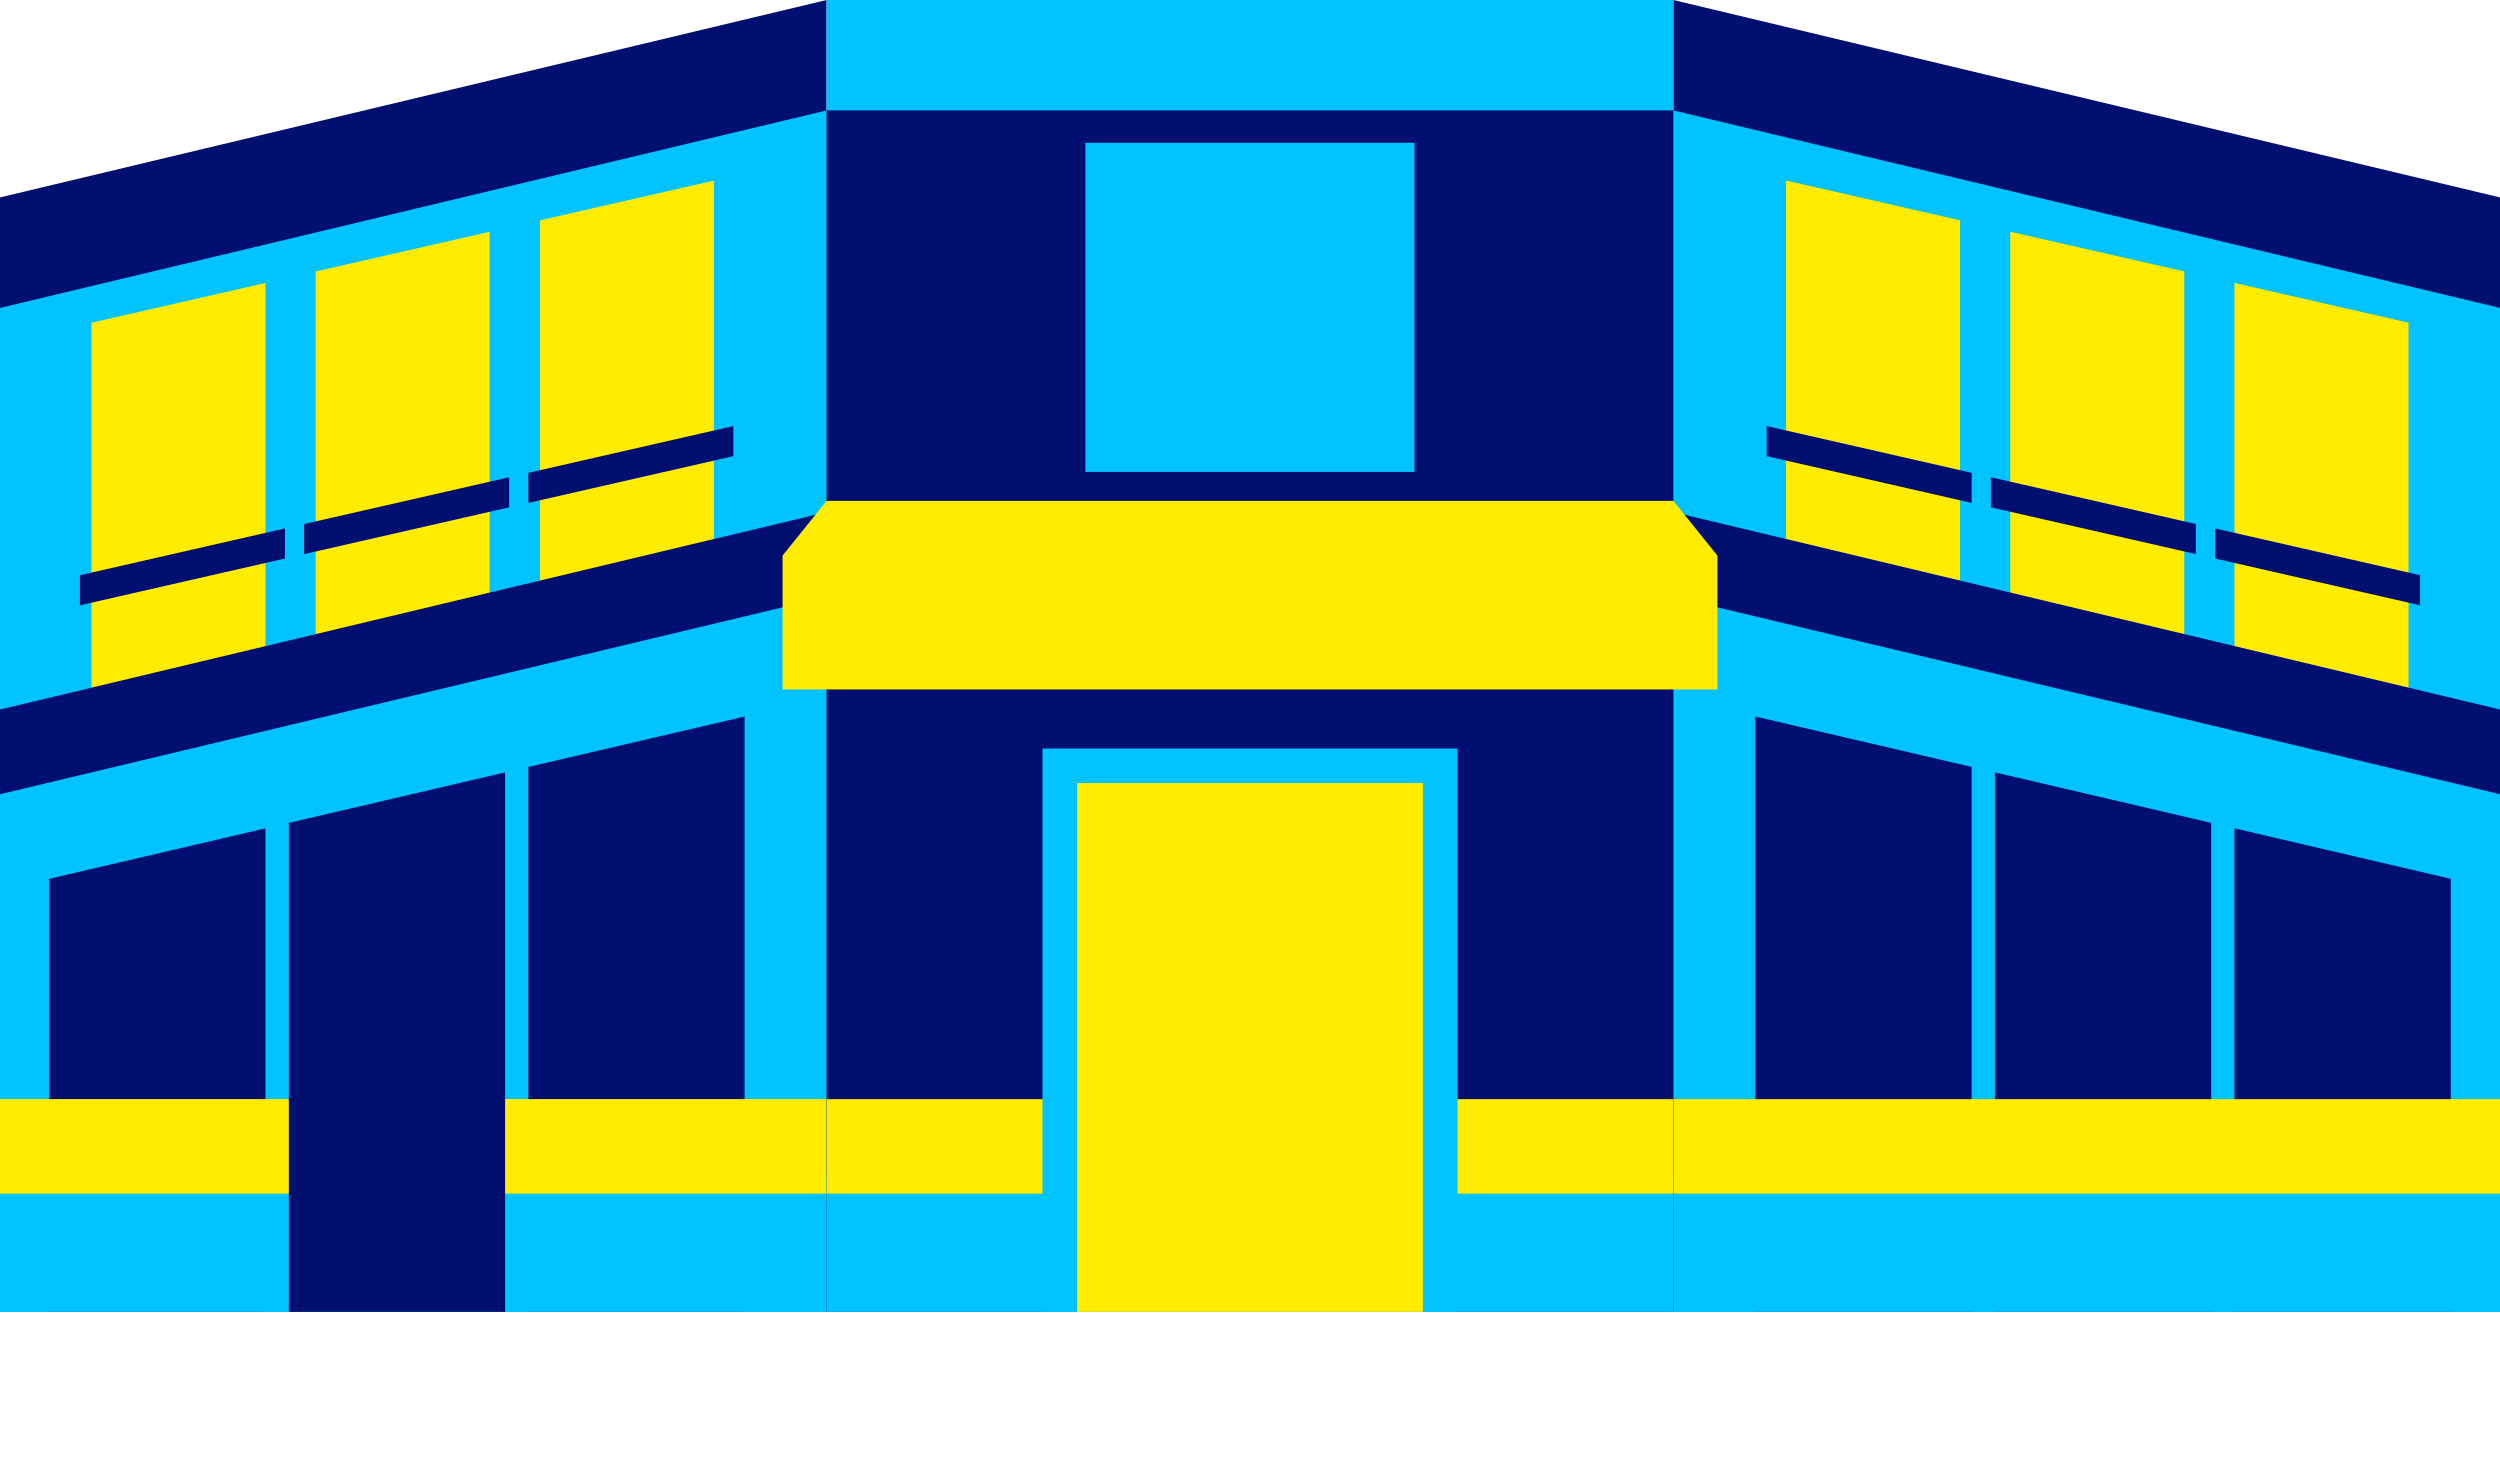
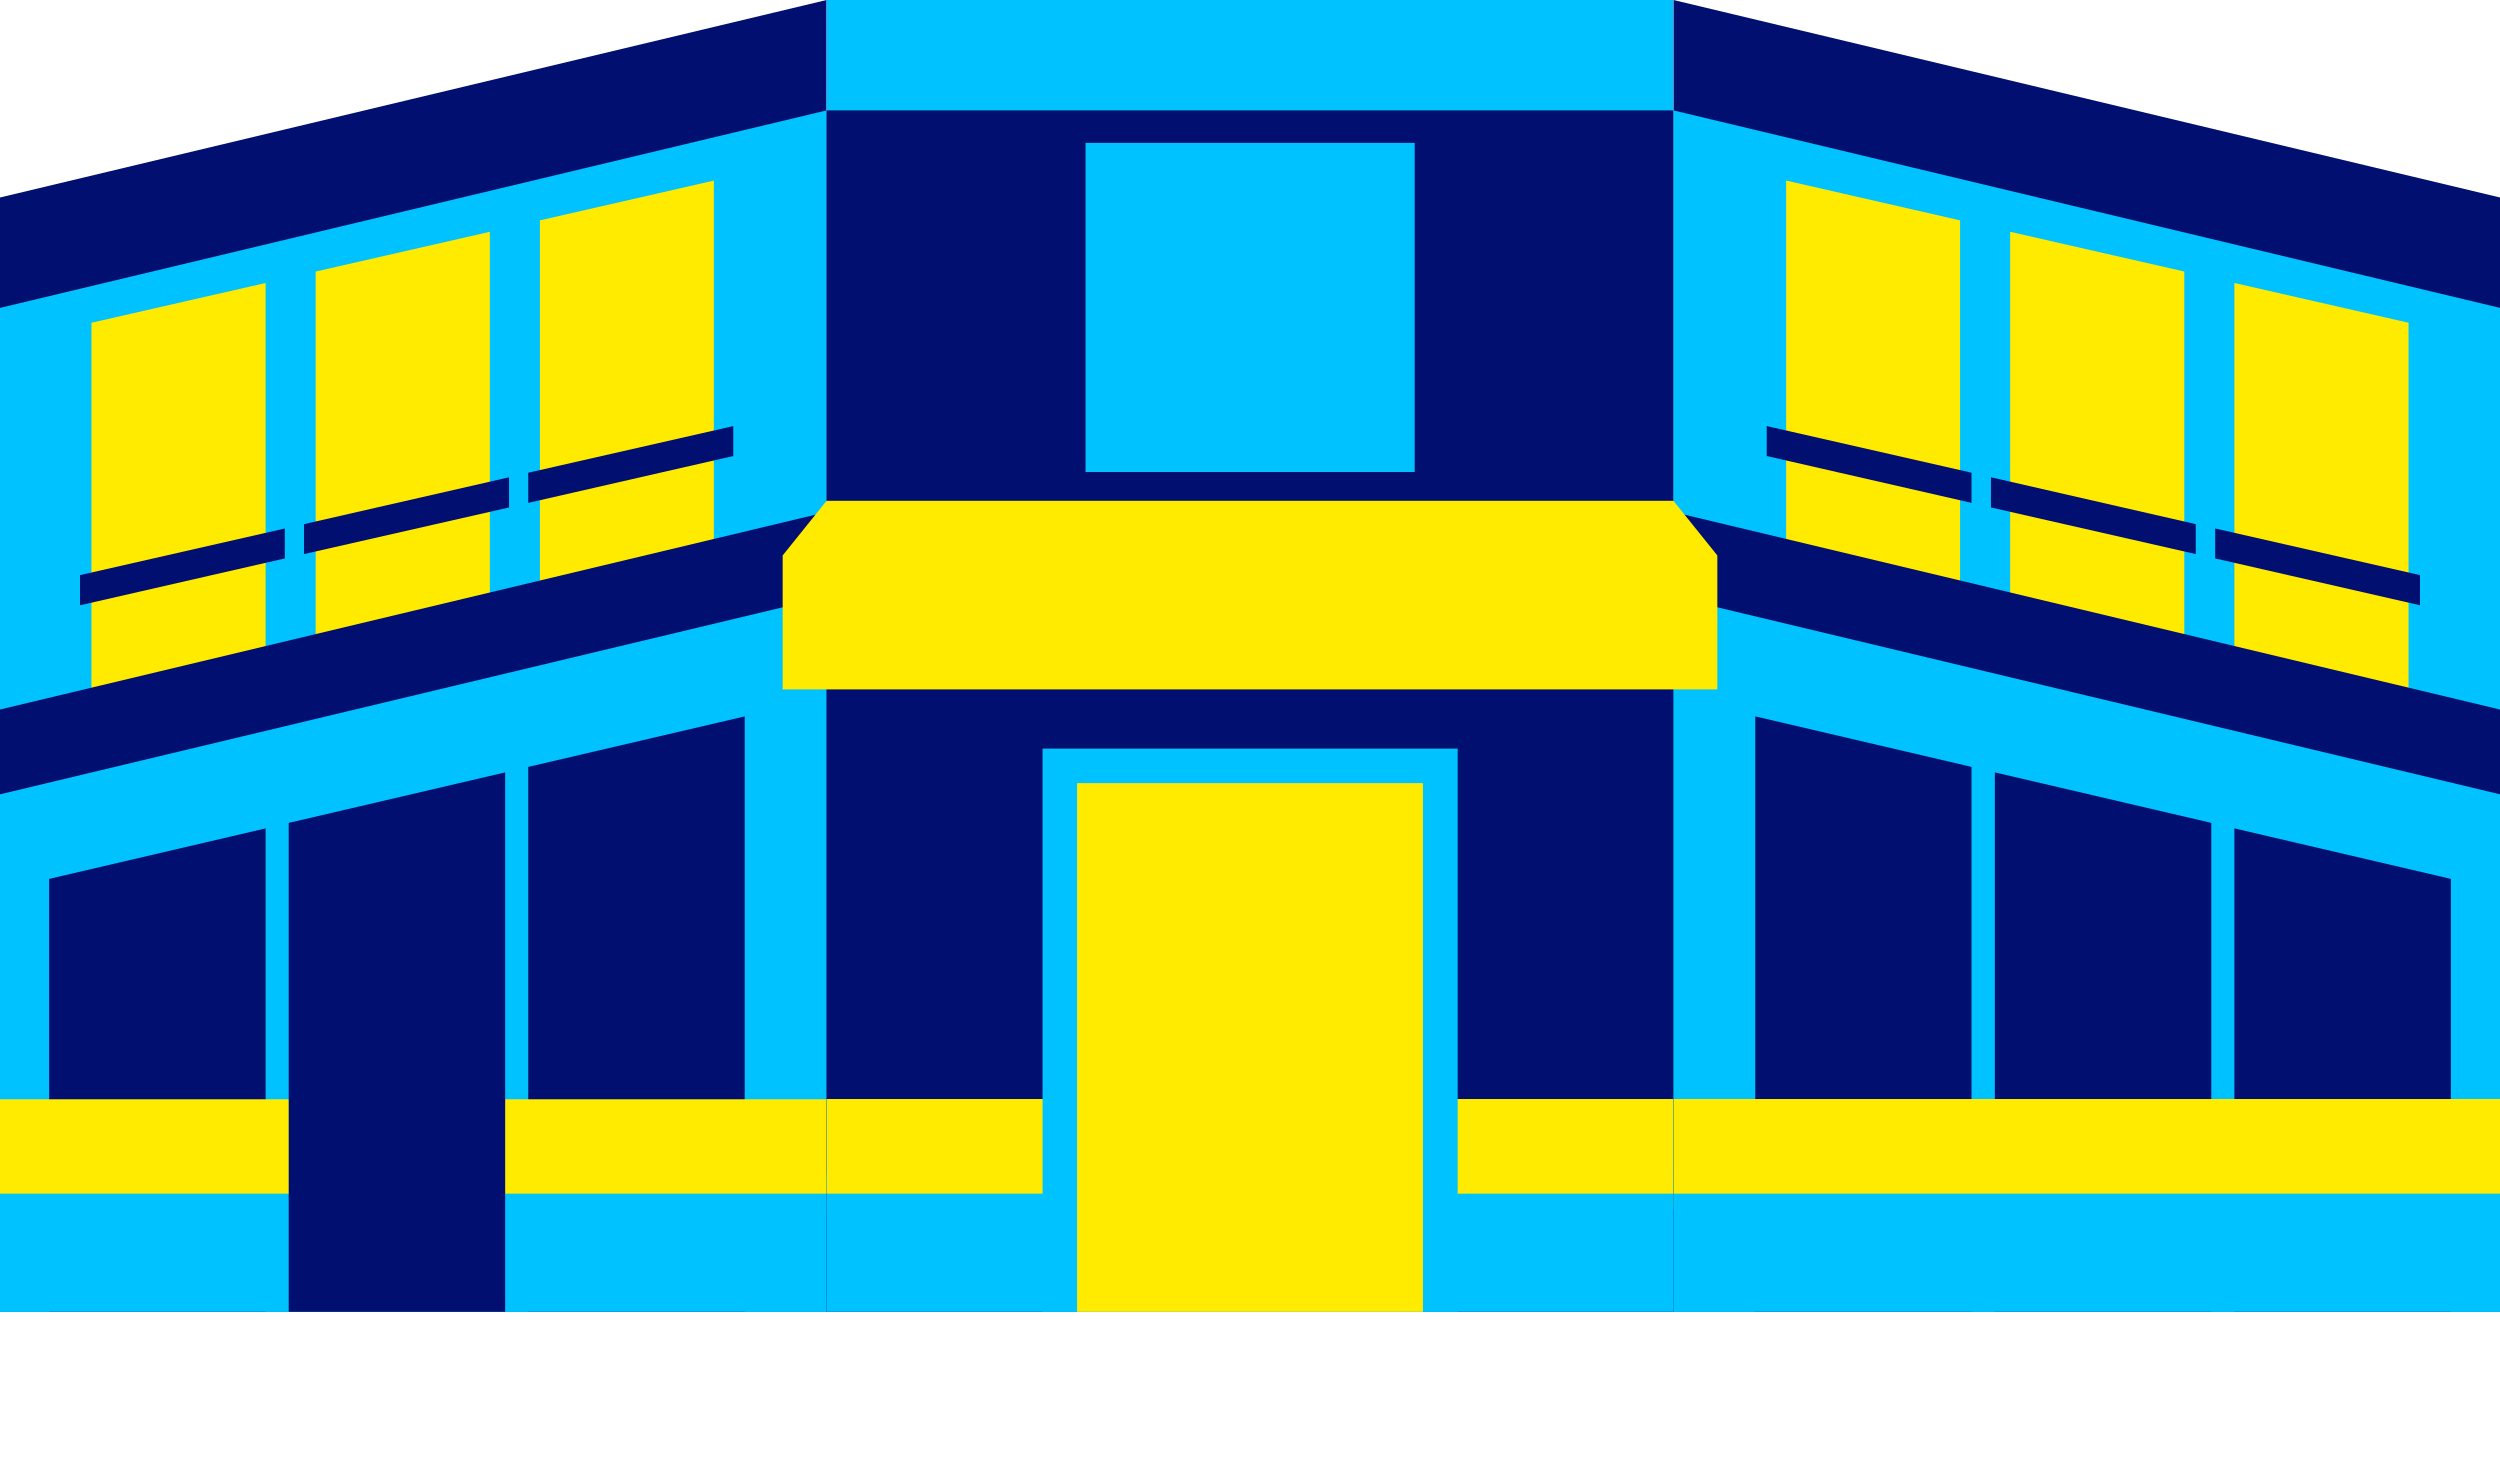
- <svg xmlns="http://www.w3.org/2000/svg" viewBox="0 0 289.11 171.35">
+ <svg xmlns="http://www.w3.org/2000/svg" viewBox="0 0 109.37 64.82">
  <defs>
-     <style>.cls-1{fill:#010f70;}.cls-2{fill:#00c3ff;}.cls-3{clip-path:url(#clip-path);}.cls-4{fill:#ffec00;}.cls-5{clip-path:url(#clip-path-2);}.cls-6{clip-path:url(#clip-path-3);}</style>
+     <style>.cls-1{fill:#010f70;}.cls-2{fill:#00c2ff;}.cls-3{clip-path:url(#clip-path);}.cls-4{fill:#ffeb00;}.cls-5{clip-path:url(#clip-path-2);}.cls-6{clip-path:url(#clip-path-3);}</style>
    <clipPath id="clip-path" transform="translate(0)">
-       <polygon class="cls-1" points="289.11 151.71 193.51 151.71 193.51 0 289.11 22.83 289.11 151.71" />
+       <polygon class="cls-1" points="109.37 57.39 73.21 57.39 73.21 0 109.37 8.64 109.37 57.39" />
    </clipPath>
    <clipPath id="clip-path-2" transform="translate(0)">
-       <polygon class="cls-1" points="0 151.71 95.59 151.71 95.59 0 0 22.83 0 151.71" />
+       <polygon class="cls-1" points="0 57.39 36.16 57.39 36.16 0 0 8.64 0 57.39" />
    </clipPath>
    <clipPath id="clip-path-3" transform="translate(0)">
-       <rect class="cls-2" x="95.59" width="97.92" height="151.71" />
+       <rect class="cls-2" x="36.16" width="37.04" height="57.39" />
    </clipPath>
  </defs>
  <g id="Capa_2" data-name="Capa 2">
-     <g id="Espacios">
-       <polygon class="cls-1" points="289.11 151.71 193.51 151.71 193.51 0 289.11 22.83 289.11 151.71" />
+     <g id="Iconos">
+       <polygon class="cls-1" points="109.37 57.39 73.21 57.39 73.21 0 109.37 8.64 109.37 57.39" />
      <g class="cls-3">
-         <polygon class="cls-2" points="289.11 164.49 193.51 164.49 193.51 12.77 289.11 35.61 289.11 164.49" />
-         <polygon class="cls-4" points="226.67 71.02 206.54 66.42 206.54 20.88 226.67 25.48 226.67 71.02" />
-         <polygon class="cls-1" points="228.01 58.16 204.3 52.75 204.3 49.27 228.01 54.68 228.01 58.16" />
-         <polygon class="cls-4" points="252.6 76.94 232.47 72.34 232.47 26.8 252.6 31.39 252.6 76.94" />
-         <polygon class="cls-1" points="253.94 64.08 230.23 58.67 230.23 55.19 253.94 60.6 253.94 64.08" />
-         <polygon class="cls-4" points="278.53 82.86 258.4 78.26 258.4 32.72 278.53 37.32 278.53 82.86" />
-         <polygon class="cls-1" points="279.87 70 256.16 64.59 256.16 61.11 279.87 66.52 279.87 70" />
-         <polygon class="cls-1" points="289.11 153.52 193.51 153.52 193.51 59.22 289.11 82.05 289.11 153.52" />
-         <polygon class="cls-2" points="289.11 163.32 193.51 163.32 193.51 69.02 289.11 91.85 289.11 163.32" />
-         <polygon class="cls-1" points="228.01 158.42 202.99 152.58 202.99 82.86 228.01 88.69 228.01 158.42" />
-         <polygon class="cls-1" points="255.71 164.89 230.7 159.05 230.7 89.32 255.71 95.16 255.71 164.89" />
-         <polygon class="cls-1" points="283.42 171.35 258.4 165.52 258.4 95.79 283.42 101.63 283.42 171.35" />
-         <rect class="cls-4" x="166.55" y="127.11" width="122.56" height="12.74" />
-         <rect class="cls-2" x="166.55" y="138.04" width="122.56" height="16.38" />
+         <polygon class="cls-2" points="109.37 62.23 73.21 62.23 73.21 4.83 109.37 13.47 109.37 62.23" />
+         <polygon class="cls-4" points="85.75 26.86 78.14 25.13 78.14 7.9 85.75 9.64 85.75 26.86" />
+         <polygon class="cls-1" points="86.25 22 77.29 19.95 77.29 18.64 86.25 20.68 86.25 22" />
+         <polygon class="cls-4" points="95.56 29.11 87.94 27.37 87.94 10.14 95.56 11.88 95.56 29.11" />
+         <polygon class="cls-1" points="96.06 24.24 87.1 22.2 87.1 20.88 96.06 22.93 96.06 24.24" />
+         <polygon class="cls-4" points="105.37 31.34 97.75 29.61 97.75 12.38 105.37 14.12 105.37 31.34" />
+         <polygon class="cls-1" points="105.87 26.48 96.91 24.43 96.91 23.12 105.87 25.16 105.87 26.48" />
+         <polygon class="cls-1" points="109.37 58.08 73.21 58.08 73.21 22.4 109.37 31.04 109.37 58.08" />
+         <polygon class="cls-2" points="109.37 61.79 73.21 61.79 73.21 26.11 109.37 34.75 109.37 61.79" />
+         <polygon class="cls-1" points="86.25 59.93 76.79 57.72 76.79 31.34 86.25 33.55 86.25 59.93" />
+         <polygon class="cls-1" points="96.74 62.38 87.27 60.17 87.27 33.79 96.74 36 96.74 62.38" />
+         <polygon class="cls-1" points="107.22 64.82 97.75 62.62 97.75 36.24 107.22 38.45 107.22 64.82" />
+         <rect class="cls-4" x="63.01" y="48.08" width="46.36" height="4.82" />
+         <rect class="cls-2" x="63.01" y="52.22" width="46.36" height="6.2" />
      </g>
-       <polygon class="cls-1" points="0 151.71 95.59 151.71 95.59 0 0 22.83 0 151.71" />
+       <polygon class="cls-1" points="0 57.39 36.16 57.39 36.16 0 0 8.64 0 57.39" />
      <g class="cls-5">
-         <polygon class="cls-2" points="0 164.49 95.59 164.49 95.59 12.77 0 35.61 0 164.49" />
-         <polygon class="cls-4" points="62.44 71.02 82.56 66.42 82.56 20.88 62.44 25.48 62.44 71.02" />
-         <polygon class="cls-1" points="61.1 58.16 84.81 52.75 84.81 49.27 61.1 54.68 61.1 58.16" />
-         <polygon class="cls-4" points="36.51 76.94 56.63 72.34 56.63 26.8 36.51 31.39 36.51 76.94" />
-         <polygon class="cls-1" points="35.17 64.08 58.88 58.67 58.88 55.19 35.17 60.6 35.17 64.08" />
-         <polygon class="cls-4" points="10.58 82.86 30.7 78.26 30.7 32.72 10.58 37.32 10.58 82.86" />
-         <polygon class="cls-1" points="9.24 70 32.95 64.59 32.95 61.11 9.24 66.52 9.24 70" />
-         <polygon class="cls-1" points="0 153.52 95.59 153.52 95.59 59.22 0 82.05 0 153.52" />
-         <polygon class="cls-2" points="0 163.32 95.59 163.32 95.59 69.02 0 91.85 0 163.32" />
-         <polygon class="cls-1" points="61.1 158.42 86.11 152.58 86.11 82.86 61.1 88.69 61.1 158.42" />
-         <polygon class="cls-1" points="5.69 171.35 30.7 165.52 30.7 95.79 5.69 101.63 5.69 171.35" />
-         <rect class="cls-4" y="127.11" width="122.56" height="12.74" transform="translate(122.56 266.95) rotate(-180)" />
-         <rect class="cls-2" y="138.04" width="122.56" height="16.38" transform="translate(122.56 292.46) rotate(-180)" />
-         <polygon class="cls-1" points="33.4 164.89 58.41 159.05 58.41 89.32 33.4 95.16 33.4 164.89" />
+         <polygon class="cls-2" points="0 62.23 36.16 62.23 36.16 4.83 0 13.47 0 62.23" />
+         <polygon class="cls-4" points="23.62 26.86 31.23 25.13 31.23 7.9 23.62 9.64 23.62 26.86" />
+         <polygon class="cls-1" points="23.11 22 32.08 19.95 32.08 18.64 23.11 20.68 23.11 22" />
+         <polygon class="cls-4" points="13.81 29.11 21.43 27.37 21.43 10.14 13.81 11.88 13.81 29.11" />
+         <polygon class="cls-1" points="13.3 24.24 22.27 22.2 22.27 20.88 13.3 22.93 13.3 24.24" />
+         <polygon class="cls-4" points="4 31.34 11.62 29.61 11.62 12.38 4 14.12 4 31.34" />
+         <polygon class="cls-1" points="3.5 26.48 12.46 24.43 12.46 23.12 3.5 25.16 3.5 26.48" />
+         <polygon class="cls-1" points="0 58.08 36.16 58.08 36.16 22.4 0 31.04 0 58.08" />
+         <polygon class="cls-2" points="0 61.79 36.16 61.79 36.16 26.11 0 34.75 0 61.79" />
+         <polygon class="cls-1" points="23.11 59.93 32.58 57.72 32.58 31.34 23.11 33.55 23.11 59.93" />
+         <polygon class="cls-1" points="2.15 64.82 11.62 62.62 11.62 36.24 2.15 38.45 2.15 64.82" />
+         <rect class="cls-4" y="48.08" width="46.36" height="4.82" transform="translate(46.36 100.99) rotate(-180)" />
+         <rect class="cls-2" y="52.22" width="46.36" height="6.2" transform="translate(46.36 110.64) rotate(-180)" />
+         <polygon class="cls-1" points="12.63 62.38 22.1 60.17 22.1 33.79 12.63 36 12.63 62.38" />
      </g>
-       <rect class="cls-2" x="95.59" width="97.92" height="151.71" />
+       <rect class="cls-2" x="36.16" width="37.04" height="57.39" />
      <g class="cls-6">
-         <rect class="cls-1" x="95.59" y="12.77" width="97.92" height="138.94" />
-         <rect class="cls-2" x="125.52" y="16.51" width="38.06" height="38.06" />
-         <rect class="cls-2" x="93.4" y="135.85" width="101.79" height="20" />
-         <rect class="cls-4" x="79.02" y="127.11" width="42.31" height="10.93" />
-         <rect class="cls-4" x="165.52" y="127.11" width="42.31" height="10.93" />
-         <rect class="cls-2" x="107.85" y="99.27" width="73.41" height="47.99" transform="translate(267.82 -21.29) rotate(90)" />
-         <rect class="cls-4" x="124.56" y="90.56" width="39.99" height="65.41" />
+         <rect class="cls-1" x="36.16" y="4.83" width="37.04" height="52.56" />
+         <rect class="cls-2" x="47.49" y="6.25" width="14.4" height="14.4" />
+         <rect class="cls-2" x="35.33" y="51.39" width="38.51" height="7.56" />
+         <rect class="cls-4" x="29.89" y="48.08" width="16.01" height="4.14" />
+         <rect class="cls-4" x="62.62" y="48.08" width="16.01" height="4.14" />
+         <rect class="cls-2" x="40.8" y="37.55" width="27.77" height="18.16" transform="translate(101.32 -8.05) rotate(90)" />
+         <rect class="cls-4" x="47.12" y="34.26" width="15.13" height="24.74" />
      </g>
-       <polygon class="cls-4" points="198.61 64.25 193.51 57.92 95.59 57.92 90.5 64.25 90.5 79.73 198.61 79.73 198.61 64.25" />
+       <polygon class="cls-4" points="75.13 24.3 73.21 21.91 36.16 21.91 34.24 24.3 34.24 30.16 75.13 30.16 75.13 24.3" />
    </g>
  </g>
</svg>
